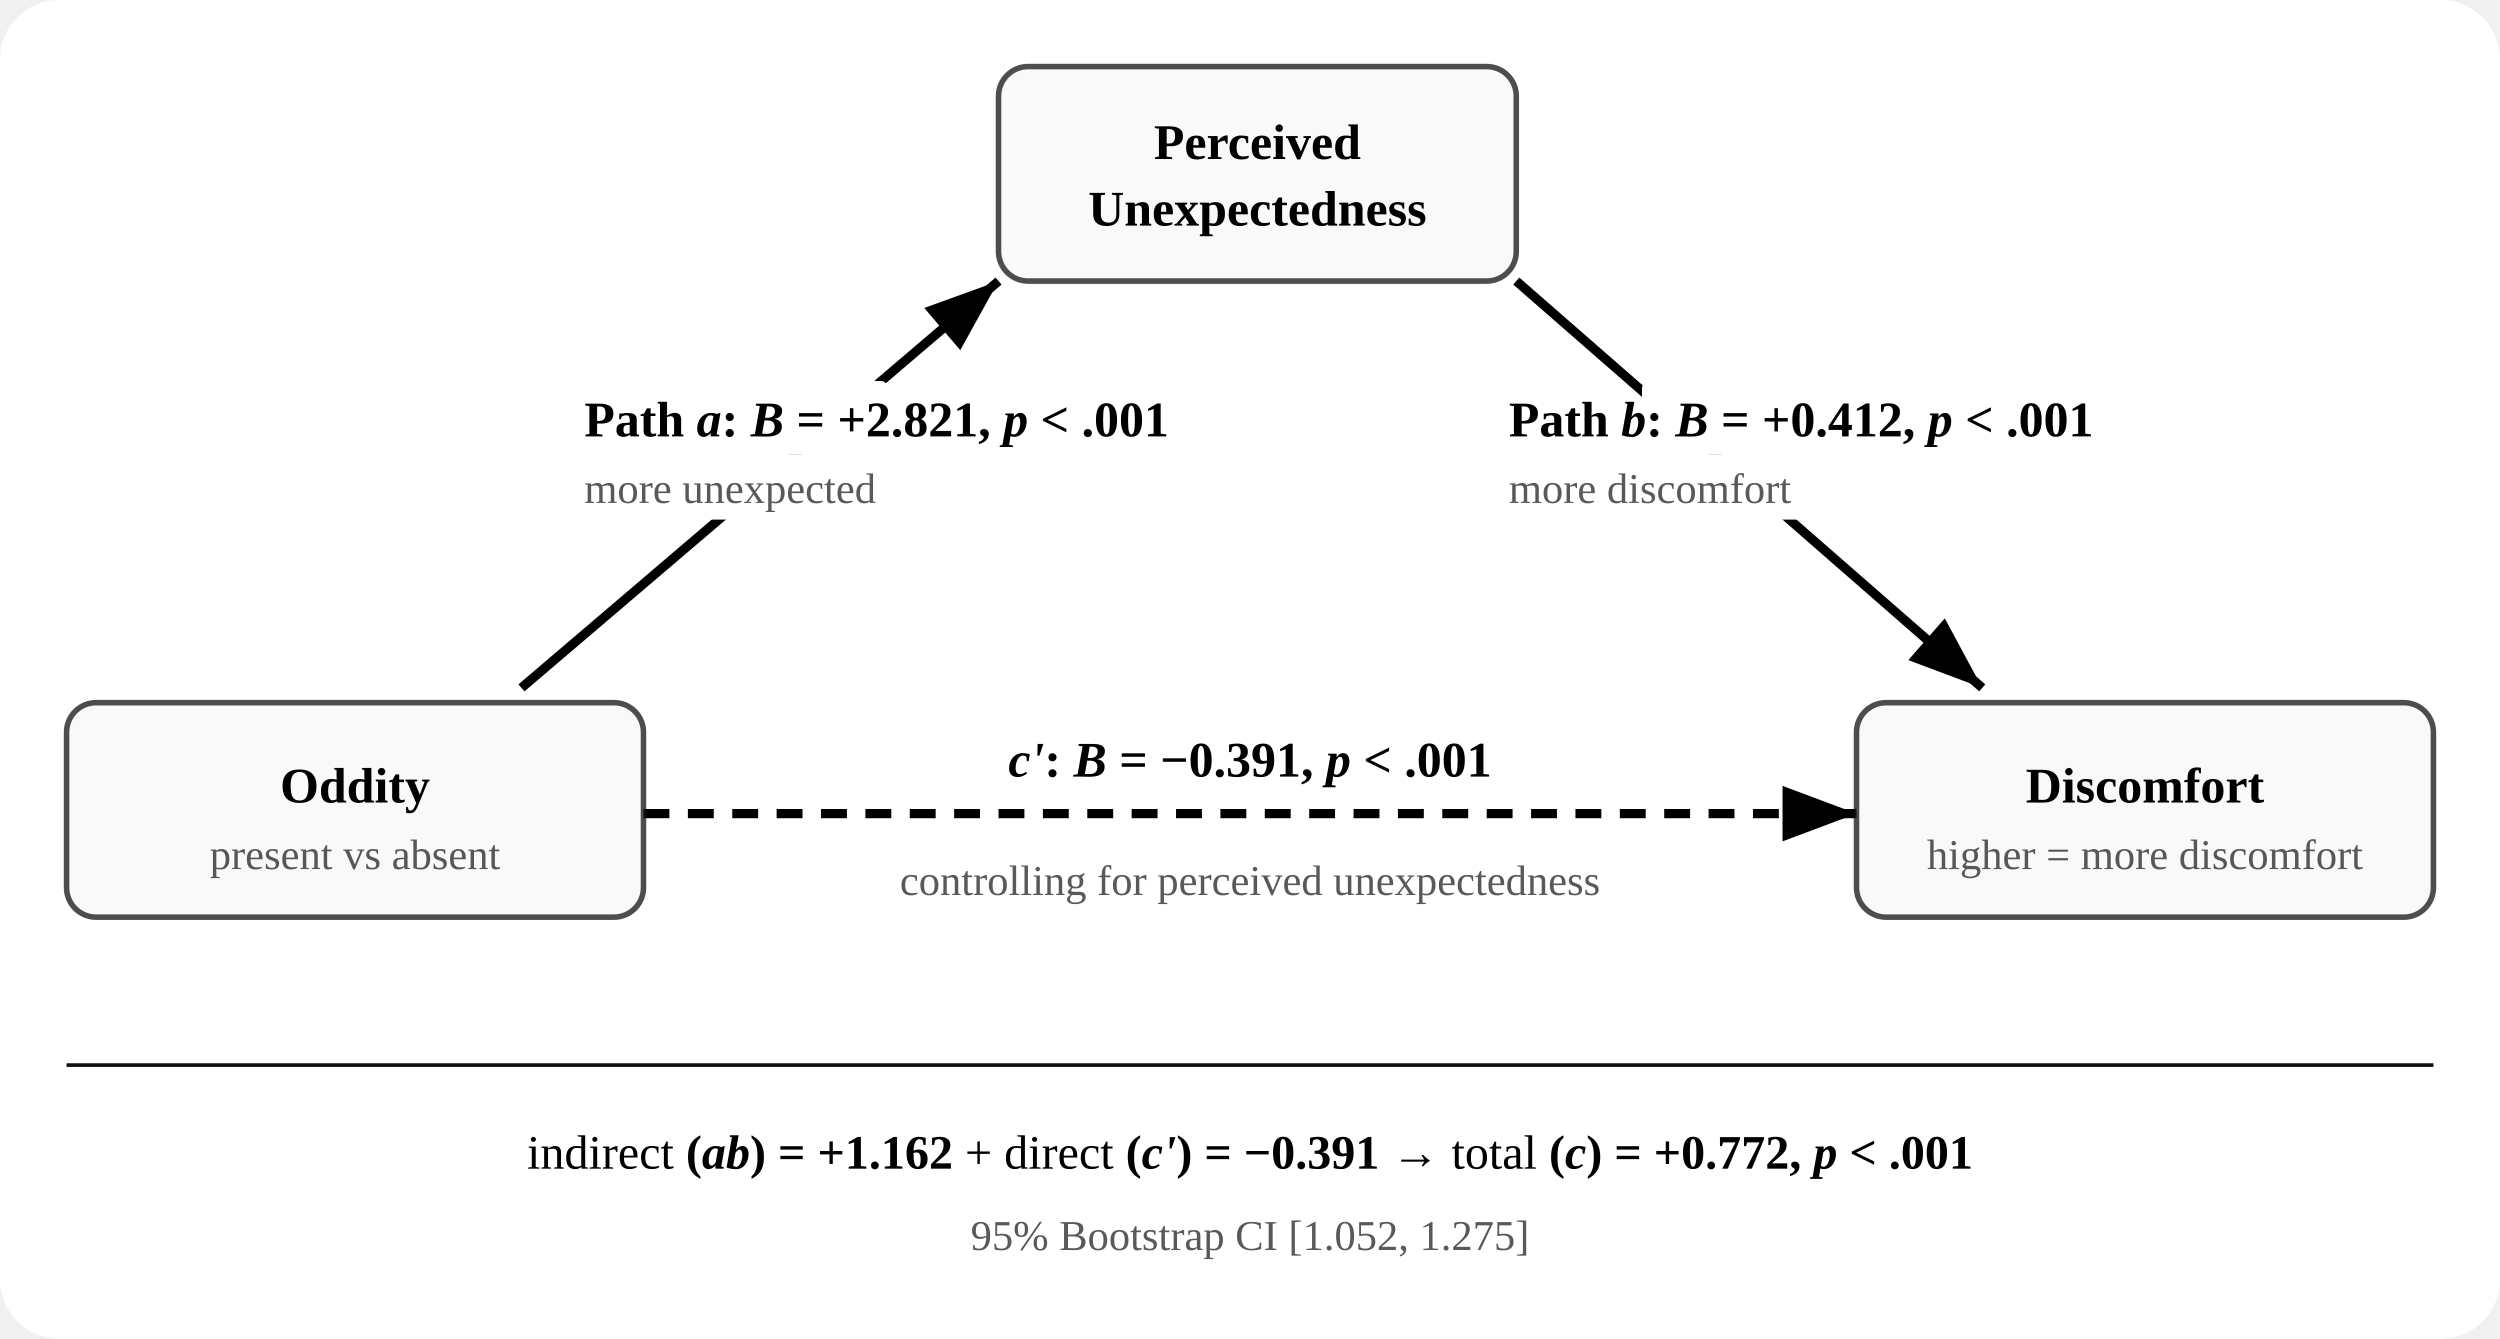
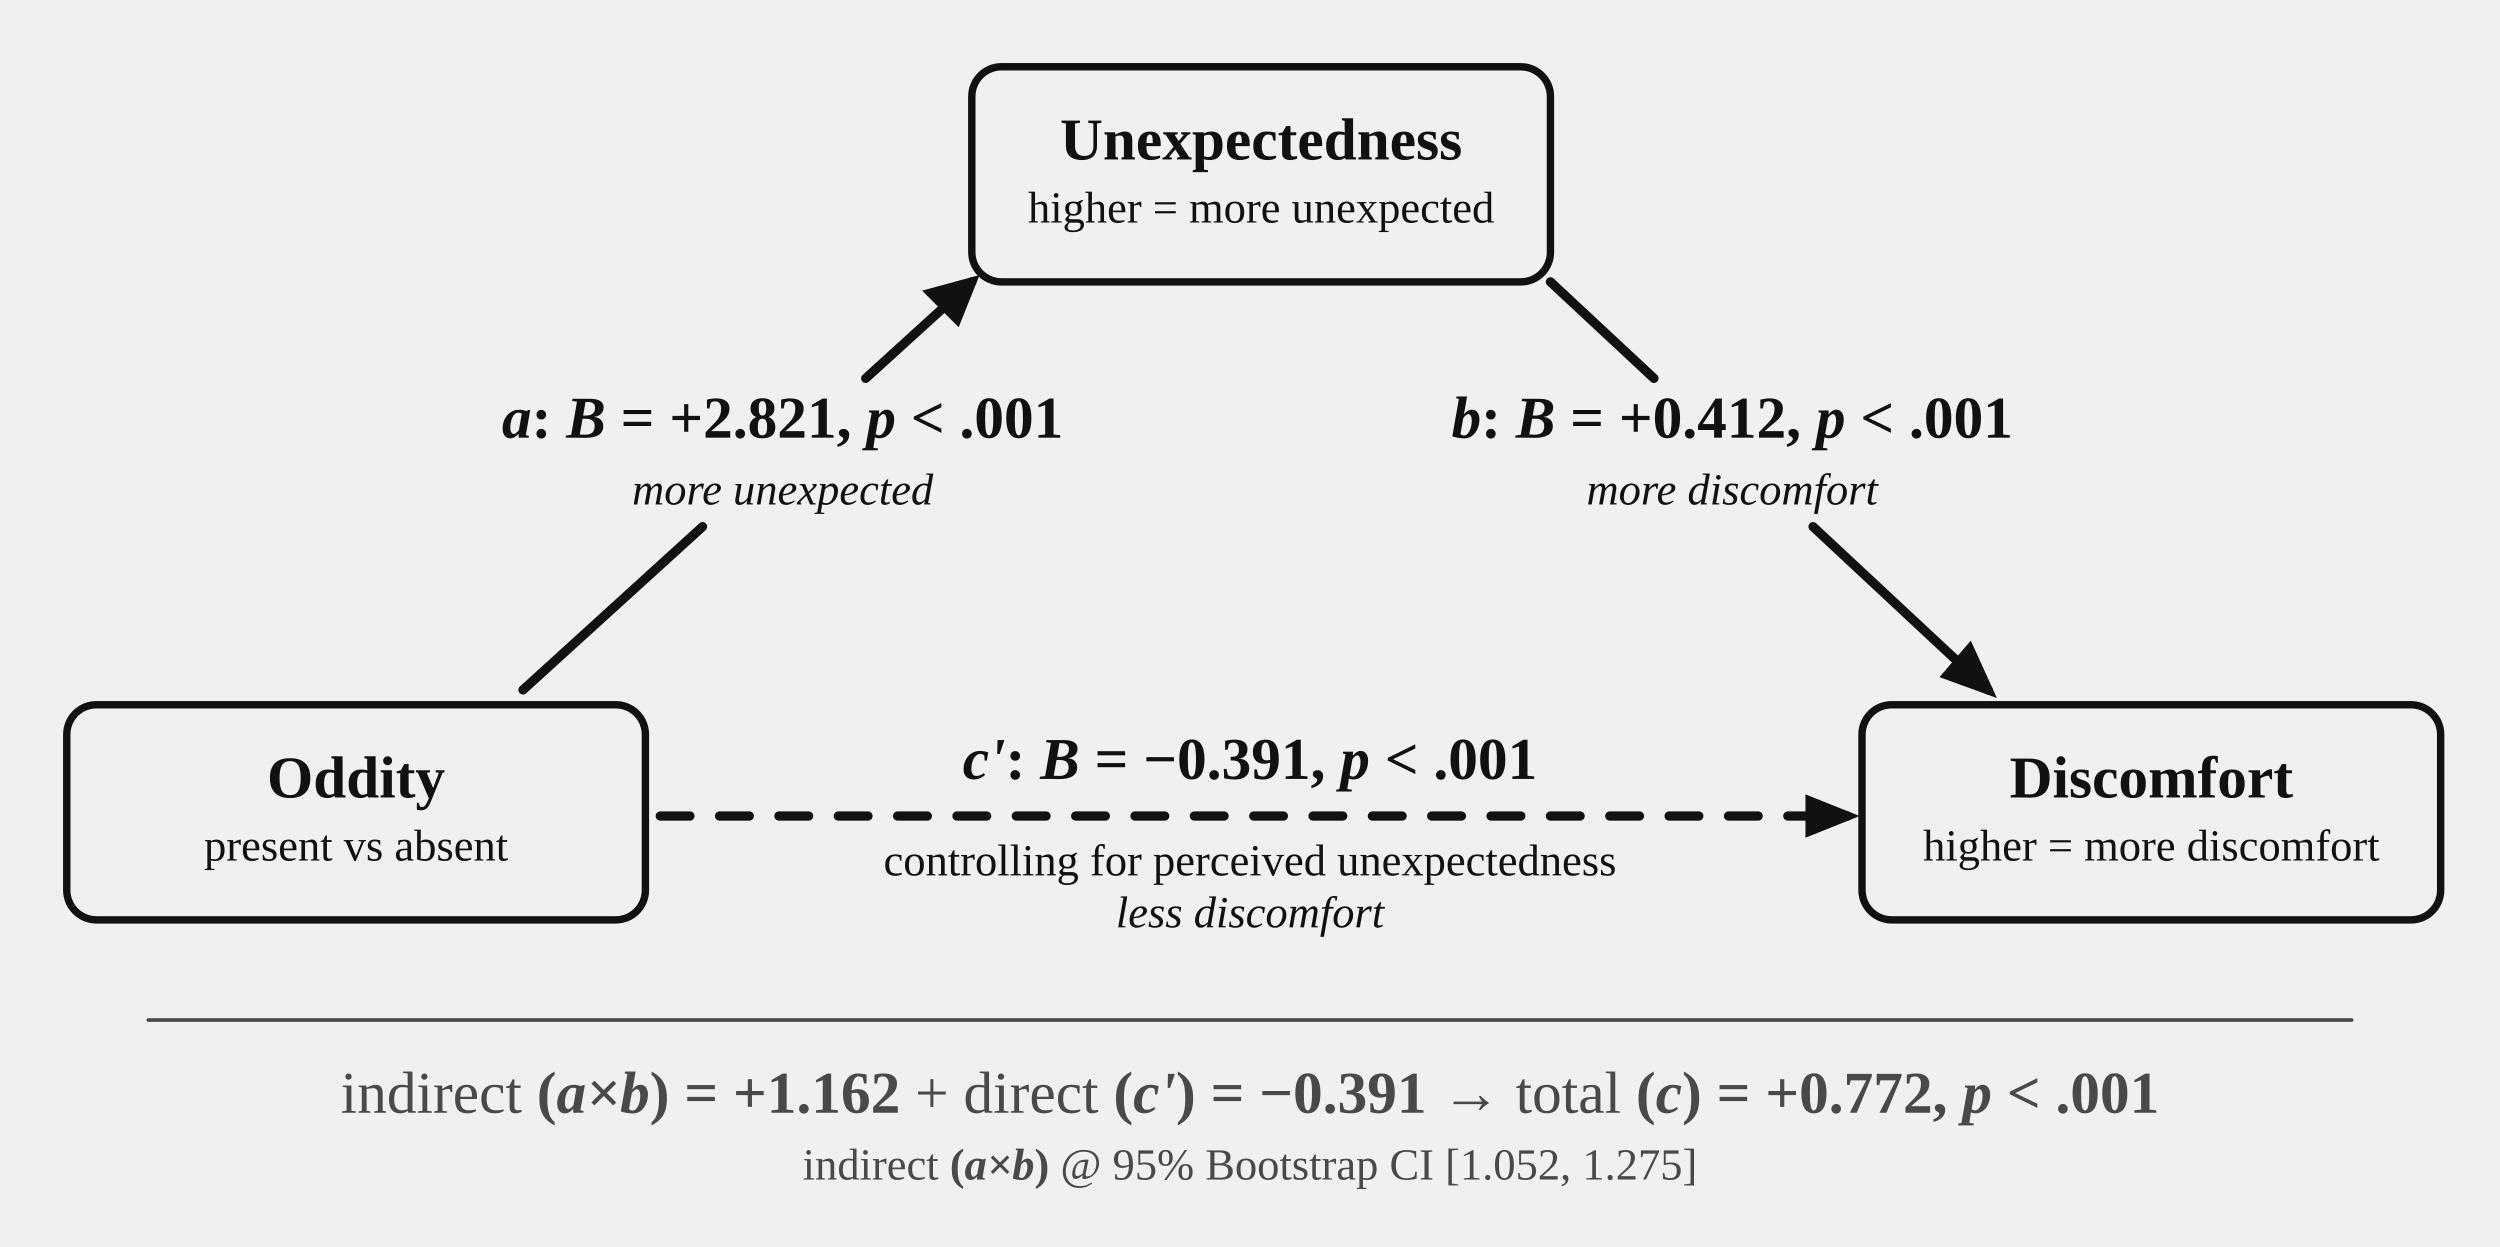
- <svg xmlns="http://www.w3.org/2000/svg" viewBox="22 42 676 362" role="img" aria-labelledby="ttl dsc">
+ <svg xmlns="http://www.w3.org/2000/svg" viewBox="0 0 674 336" width="674" height="336">
  <style>
-         .fil_blk { fill: currentColor; }
-         .clr_blk { color: currentColor; }
-         .str_blk {
-             stroke: currentColor;
-             stroke-width: 2.5;
-             stroke-linecap: butt;
+         rect, line, polygon { stroke: #111; }
+         polygon, text { fill: #111; }
+ 
+         @media (prefers-color-scheme: dark) {
+             rect, line, polygon { stroke: #ddd; }
+             polygon, text { fill: #ddd; }
+         }
+ 
+         text {
+             font-family: "Times New Roman", Times, serif;
+             font-size: 12pt;
+         }
+         line {
+             stroke-linecap: round;
            stroke-linejoin: miter;
        }
-         .fnt_sz_n, .fnt_sz_s, .fnt_foot {
-             font-family: "Times New Roman", Times, serif;
-             dominant-baseline: auto;
-         }
-         .fnt_sz_n {
-             font-size: 13.5px;
-             font-weight: 600;
-         }
-         .fnt_sz_s {
-             font-size: 11.5px;
-             font-weight: 400;
-             opacity: 0.65;
-         }
-         .fnt_foot {
-             font-size: 13px;
-             font-weight: 300;
-         }
-         .box {
-             stroke-width: 1.5;
-             opacity: 0.75;
-             fill: #eeeeee77;
-             stroke: #111;
-             color: #111;
-             stroke-linecap: butt;
-             stroke-linejoin: miter;
-         }
-         .i {
-             font-style: italic;
-         }
+         .italic { font-style: italic; }
+         .bold { font-weight: bold; }
+         .left { text-anchor: start; }
+         .center { text-anchor: middle; }
+         .small { font-size: 9pt; }
+         .bg { fill: transparent; }
    </style>
-   <defs>
-     <marker id="arrow" markerWidth="9" markerHeight="9" refX="8" refY="3" orient="auto">
-       <path d="M0,0 L8,3 L0,6 z" class="fil_blk" />
-     </marker>
-     <mask id="imagine-text-gaps-0t5lw9" maskUnits="userSpaceOnUse">
-       <rect x="0" y="0" width="720" height="400" fill="white" />
-       <rect x="192" y="145" width="70.094" height="20" fill="black" rx="2" />
-       <rect x="184" y="165" width="102.984" height="17.5" fill="black" rx="2" />
-       <rect x="466" y="145" width="70.695" height="20" fill="black" rx="2" />
-       <rect x="466" y="165" width="75.656" height="17.5" fill="black" rx="2" />
-       <rect x="292" y="237" width="74.719" height="20" fill="black" rx="2" />
-       <rect x="248" y="271" width="191.789" height="17.5" fill="black" rx="2" />
-       <rect x="90.586" y="243" width="54.828" height="21" fill="black" rx="2" />
-       <rect x="65.352" y="264" width="105.297" height="17.5" fill="black" rx="2" />
-       <rect x="323.609" y="69" width="76.781" height="21" fill="black" rx="2" />
-       <rect x="300.707" y="87" width="122.586" height="21" fill="black" rx="2" />
-       <rect x="569.219" y="243" width="65.562" height="21" fill="black" rx="2" />
-       <rect x="536.91" y="264" width="130.18" height="17.5" fill="black" rx="2" />
-       <rect x="36" y="343.5" width="265.578" height="19" fill="black" rx="2" />
-       <rect x="36" y="367" width="367.641" height="17.5" fill="black" rx="2" />
-     </mask>
-   </defs>
-   <rect x="22" y="42" width="676" height="362" rx="16" stroke="none" fill="#fff" />
-   <line x1="163" y1="228" x2="292" y2="118" class="str_blk" marker-end="url(#arrow)" mask="url(#imagine-text-gaps-0t5lw9)" />
-   <line x1="432" y1="118" x2="558" y2="228" class="str_blk" marker-end="url(#arrow)" mask="url(#imagine-text-gaps-0t5lw9)" />
-   <line x1="196" y1="262" x2="524" y2="262" class="str_blk" stroke-dasharray="7 5" marker-end="url(#arrow)" />
-   <text x="180" y="160" class="fnt_sz_n fil_blk clr_blk">Path <tspan class="i">a</tspan>: <tspan class="i">B</tspan> = +2.821, <tspan class="i">p</tspan> &lt; .001</text>
-   <text x="180" y="178" class="fnt_sz_s fil_blk clr_blk">more unexpected</text>
-   <text x="430" y="160" class="fnt_sz_n fil_blk clr_blk">Path <tspan class="i">b</tspan>: <tspan class="i">B</tspan> = +0.412, <tspan class="i">p</tspan> &lt; .001</text>
-   <text x="430" y="178" class="fnt_sz_s fil_blk clr_blk">more discomfort</text>
-   <text x="360" y="252" text-anchor="middle" class="fnt_sz_n fil_blk clr_blk">
-     <tspan class="i">c'</tspan>: <tspan class="i">B</tspan> = −0.391, <tspan class="i">p</tspan> &lt; .001</text>
-   <text x="360" y="284" text-anchor="middle" class="fnt_sz_s fil_blk clr_blk">controlling for perceived unexpectedness</text>
-   <rect x="40" y="232" width="156" height="58" rx="8" class="box" />
-   <text x="118" y="259" text-anchor="middle" class="fnt_sz_n fil_blk clr_blk">Oddity</text>
-   <text x="118" y="277" text-anchor="middle" class="fnt_sz_s fil_blk clr_blk">present vs absent</text>
-   <rect x="292" y="60" width="140" height="58" rx="8" class="box" />
-   <text x="362" y="85" text-anchor="middle" class="fnt_sz_n fil_blk clr_blk">Perceived</text>
-   <text x="362" y="103" text-anchor="middle" class="fnt_sz_n fil_blk clr_blk">Unexpectedness</text>
-   <rect x="524" y="232" width="156" height="58" rx="8" class="box" />
-   <text x="602" y="259" font-size="14.5" text-anchor="middle" class="fnt_sz_n fil_blk clr_blk">Discomfort</text>
-   <text x="602" y="277" font-size="11.5" text-anchor="middle" class="fnt_sz_s fil_blk clr_blk">higher = more discomfort</text>
-   <line x1="40" y1="330" x2="680" y2="330" stroke-width="1" stroke="#111" opacity="1" />
-   <text x="360" y="358" text-anchor="middle" class="fnt_foot fil_blk clr_blk">
-     <tspan opacity="0.7"> indirect </tspan>
-     <tspan font-weight="700"> (<tspan class="i">ab</tspan>) = +1.162 </tspan>
-     <tspan opacity="0.7"> + direct </tspan>
-     <tspan font-weight="700"> (<tspan class="i">c'</tspan>) = −0.391 </tspan>
-     <tspan opacity="0.7"> → total </tspan>
-     <tspan font-weight="700"> (<tspan class="i">c</tspan>) = +0.772, <tspan class="i">p</tspan> &lt; .001</tspan>
-   </text>
-   <text x="360" y="380" text-anchor="middle" opacity="0.2" class="fnt_sz_s clr_blk fil_blk"> 95% Bootstrap CI [1.052, 1.275] </text>
+   <rect x="0" y="0" width="674" height="336" rx="16" stroke-width="0.001" class="bg" />
+   <g fill="none" stroke-width="2">
+     <rect x="262" y="18" width="156" height="58" rx="8" />
+     <rect x="18" y="190" width="156" height="58" rx="8" />
+     <rect x="502" y="190" width="156" height="58" rx="8" />
+   </g>
+   <g stroke-width="2.5">
+     <line x1="141" y1="186" x2="189.4" y2="142" />
+     <line x1="233.4" y1="102" x2="262" y2="76" />
+     <polygon points="262,76 258,86 251,79" />
+     <line x1="418" y1="76" x2="445.9" y2="102" />
+     <line x1="488.8" y1="142" x2="536" y2="186" />
+     <polygon points="536,186 525,182 531,175" />
+     <line x1="178" y1="220" x2="498" y2="220" stroke-dasharray="8 8" />
+     <polygon points="498,220 488,216 488,224" />
+   </g>
+   <line x1="40" y1="275" x2="634" y2="275" stroke-width="1" opacity=".75" />
+   <g>
+     <text x="340" y="43" class="center bold"> Unexpectedness </text>
+     <text x="340" y="60" class="center small"> higher = more unexpected </text>
+     <text x="96" y="215" class="center bold"> Oddity </text>
+     <text x="96" y="232" class="center small"> present vs absent </text>
+     <text x="580" y="215" class="center bold"> Discomfort </text>
+     <text x="580" y="232" class="center small"> higher = more discomfort </text>
+     <text x="211" y="118" class="center bold">
+       <tspan class="italic">a</tspan>: <tspan class="italic">B</tspan> = +2.821, <tspan class="italic">p</tspan> &lt; .001 </text>
+     <text x="211" y="136" class="center italic small">more unexpected</text>
+     <text x="467" y="118" class="center bold">
+       <tspan class="italic">b</tspan>: <tspan class="italic">B</tspan> = +0.412, <tspan class="italic">p</tspan> &lt; .001 </text>
+     <text x="467" y="136" class="center italic small">more discomfort</text>
+     <text x="337" y="210" class="center bold">
+       <tspan class="italic">c'</tspan>: <tspan class="italic">B</tspan> = −0.391, <tspan class="italic">p</tspan> &lt; .001 </text>
+     <text x="337" y="236" class="center small"> controlling for perceived unexpectedness </text>
+     <text x="337" y="250" class="center small italic"> less discomfort </text>
+     <g opacity=".75">
+       <text x="337" y="300" class="center">
+         <tspan> indirect </tspan>
+         <tspan class="bold"> (<tspan class="italic">a×b</tspan>) = +1.162 </tspan>
+         <tspan> + direct </tspan>
+         <tspan class="bold"> (<tspan class="italic">c'</tspan>) = −0.391 </tspan>
+         <tspan> → total </tspan>
+         <tspan class="bold"> (<tspan class="italic">c</tspan>) = +0.772, <tspan class="italic">p</tspan> &lt; .001 </tspan>
+       </text>
+       <text x="337" y="318" class="center small">
+         <tspan> indirect </tspan>
+         <tspan class="bold"> (<tspan class="italic">a×b</tspan>) </tspan>
+         <tspan> @ </tspan>
+         <tspan> 95% Bootstrap CI [1.052, 1.275] </tspan>
+       </text>
+     </g>
+   </g>
</svg>
